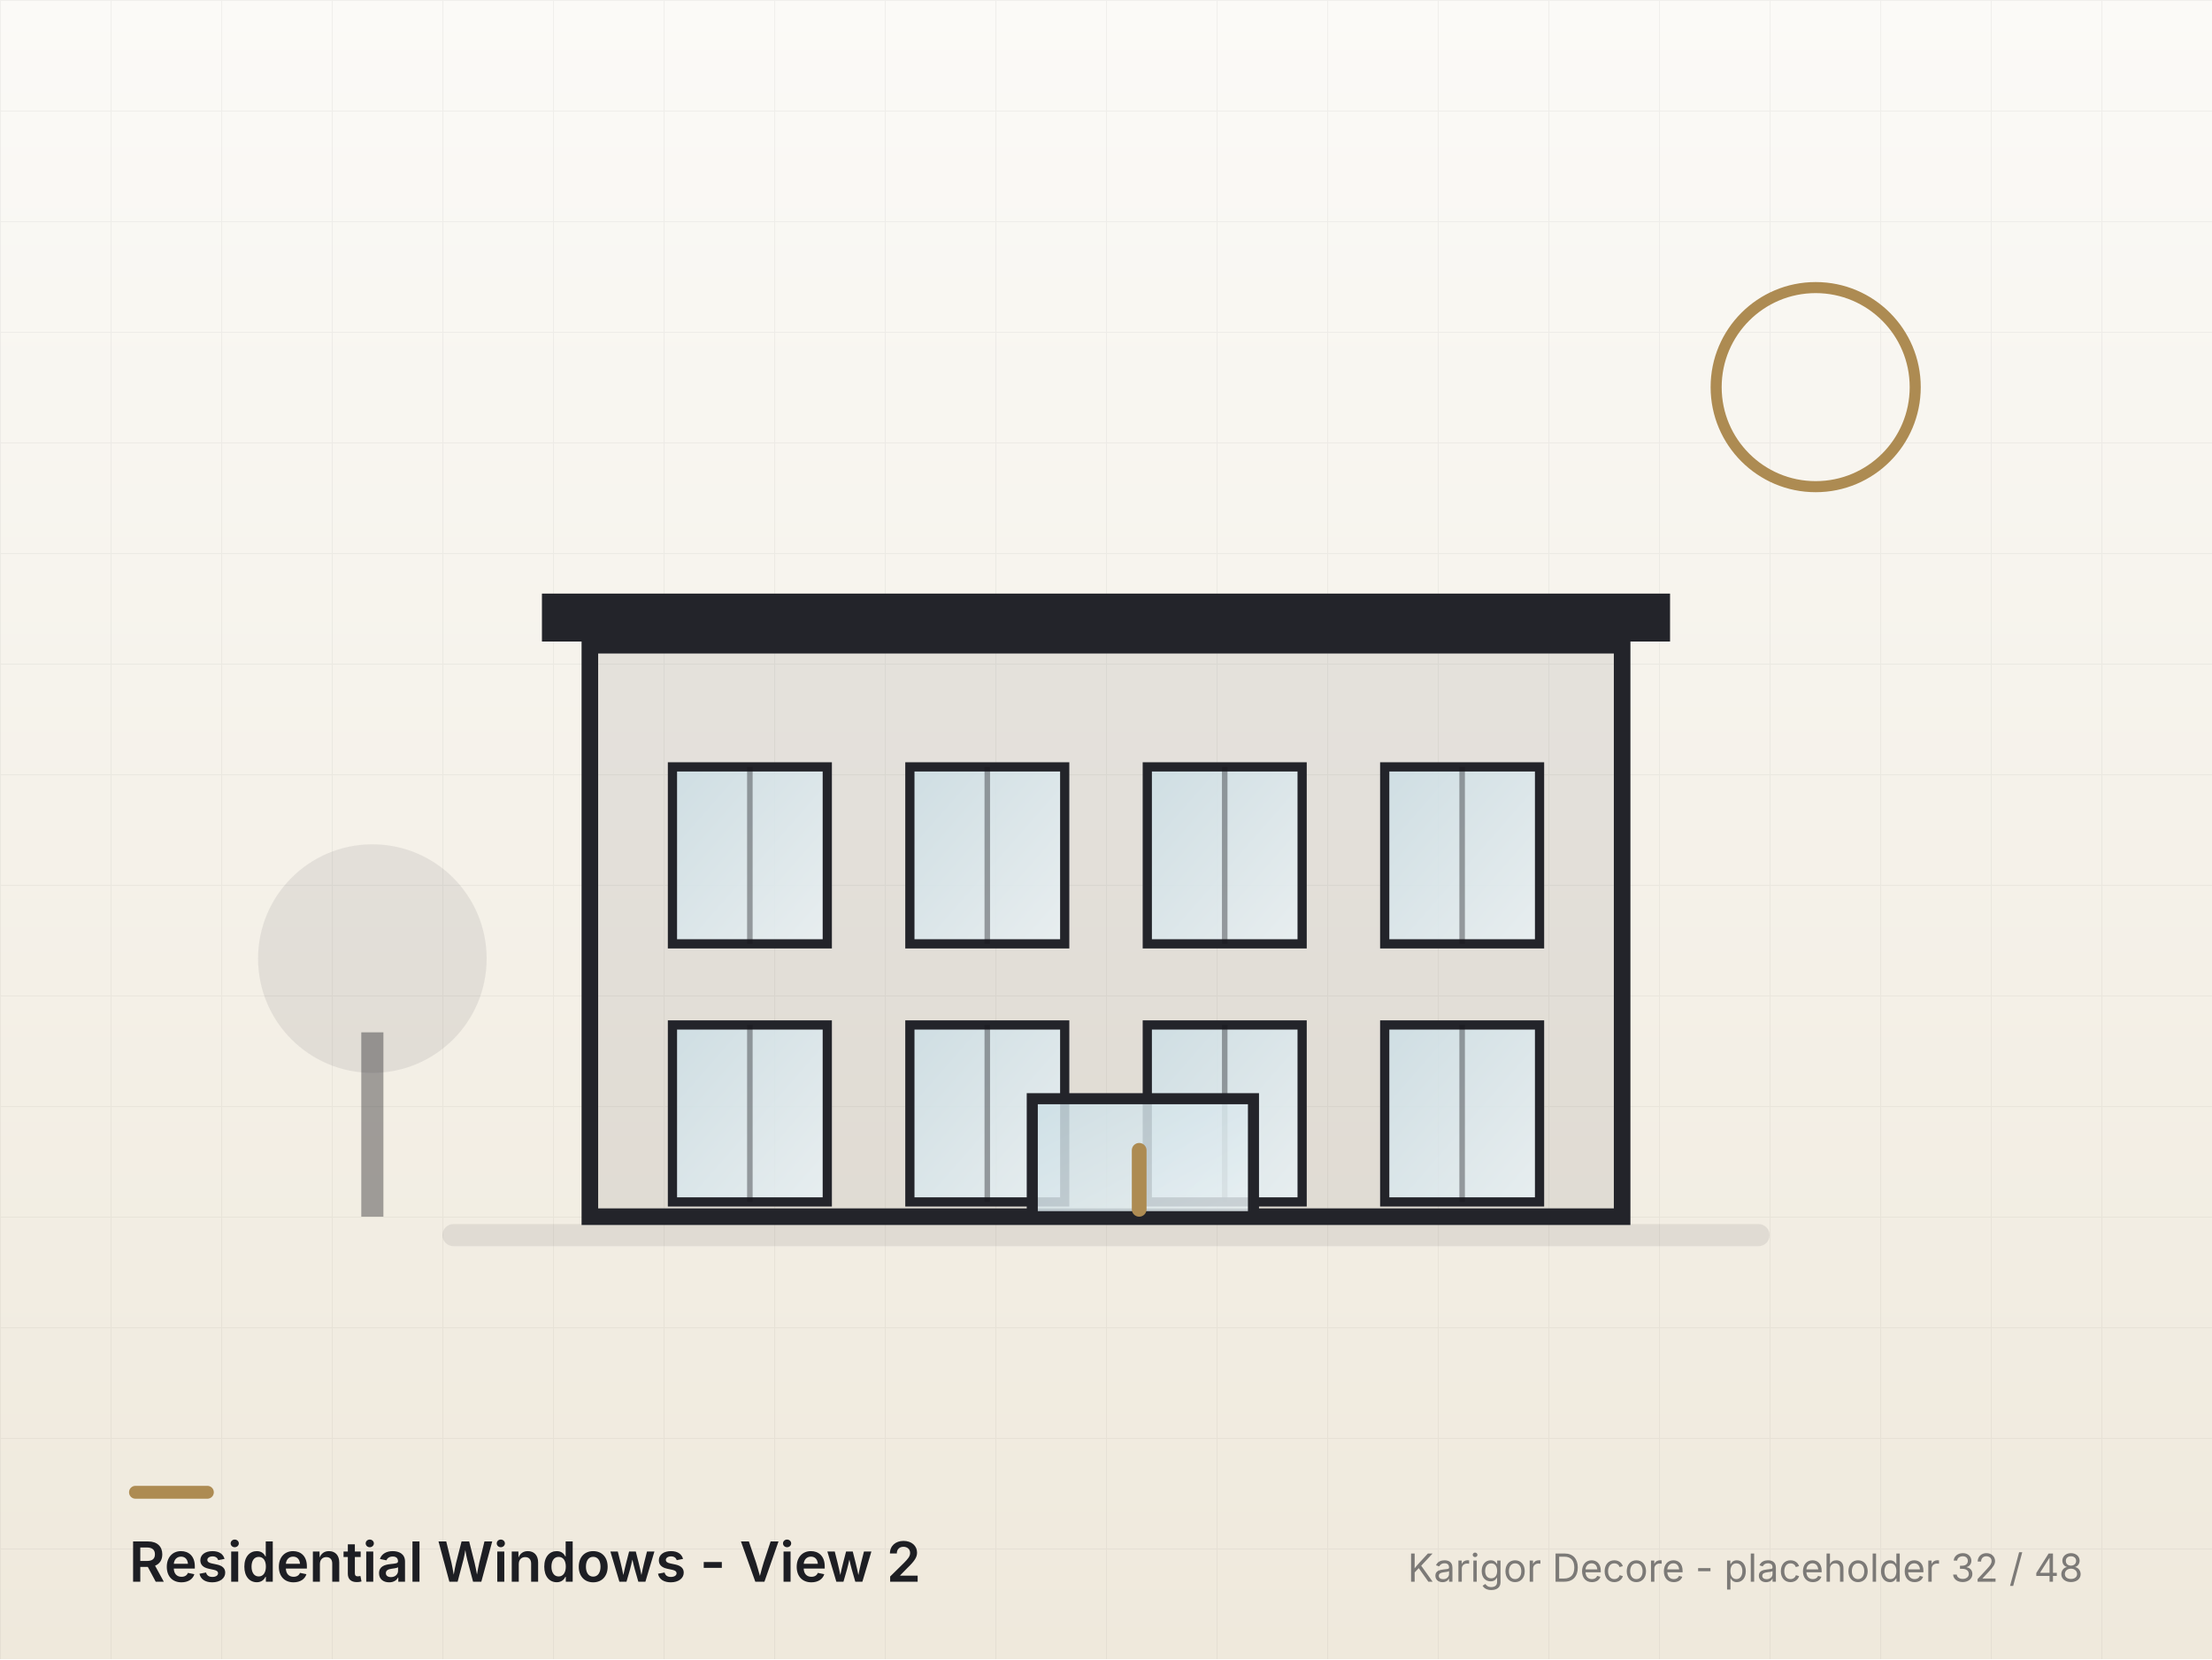
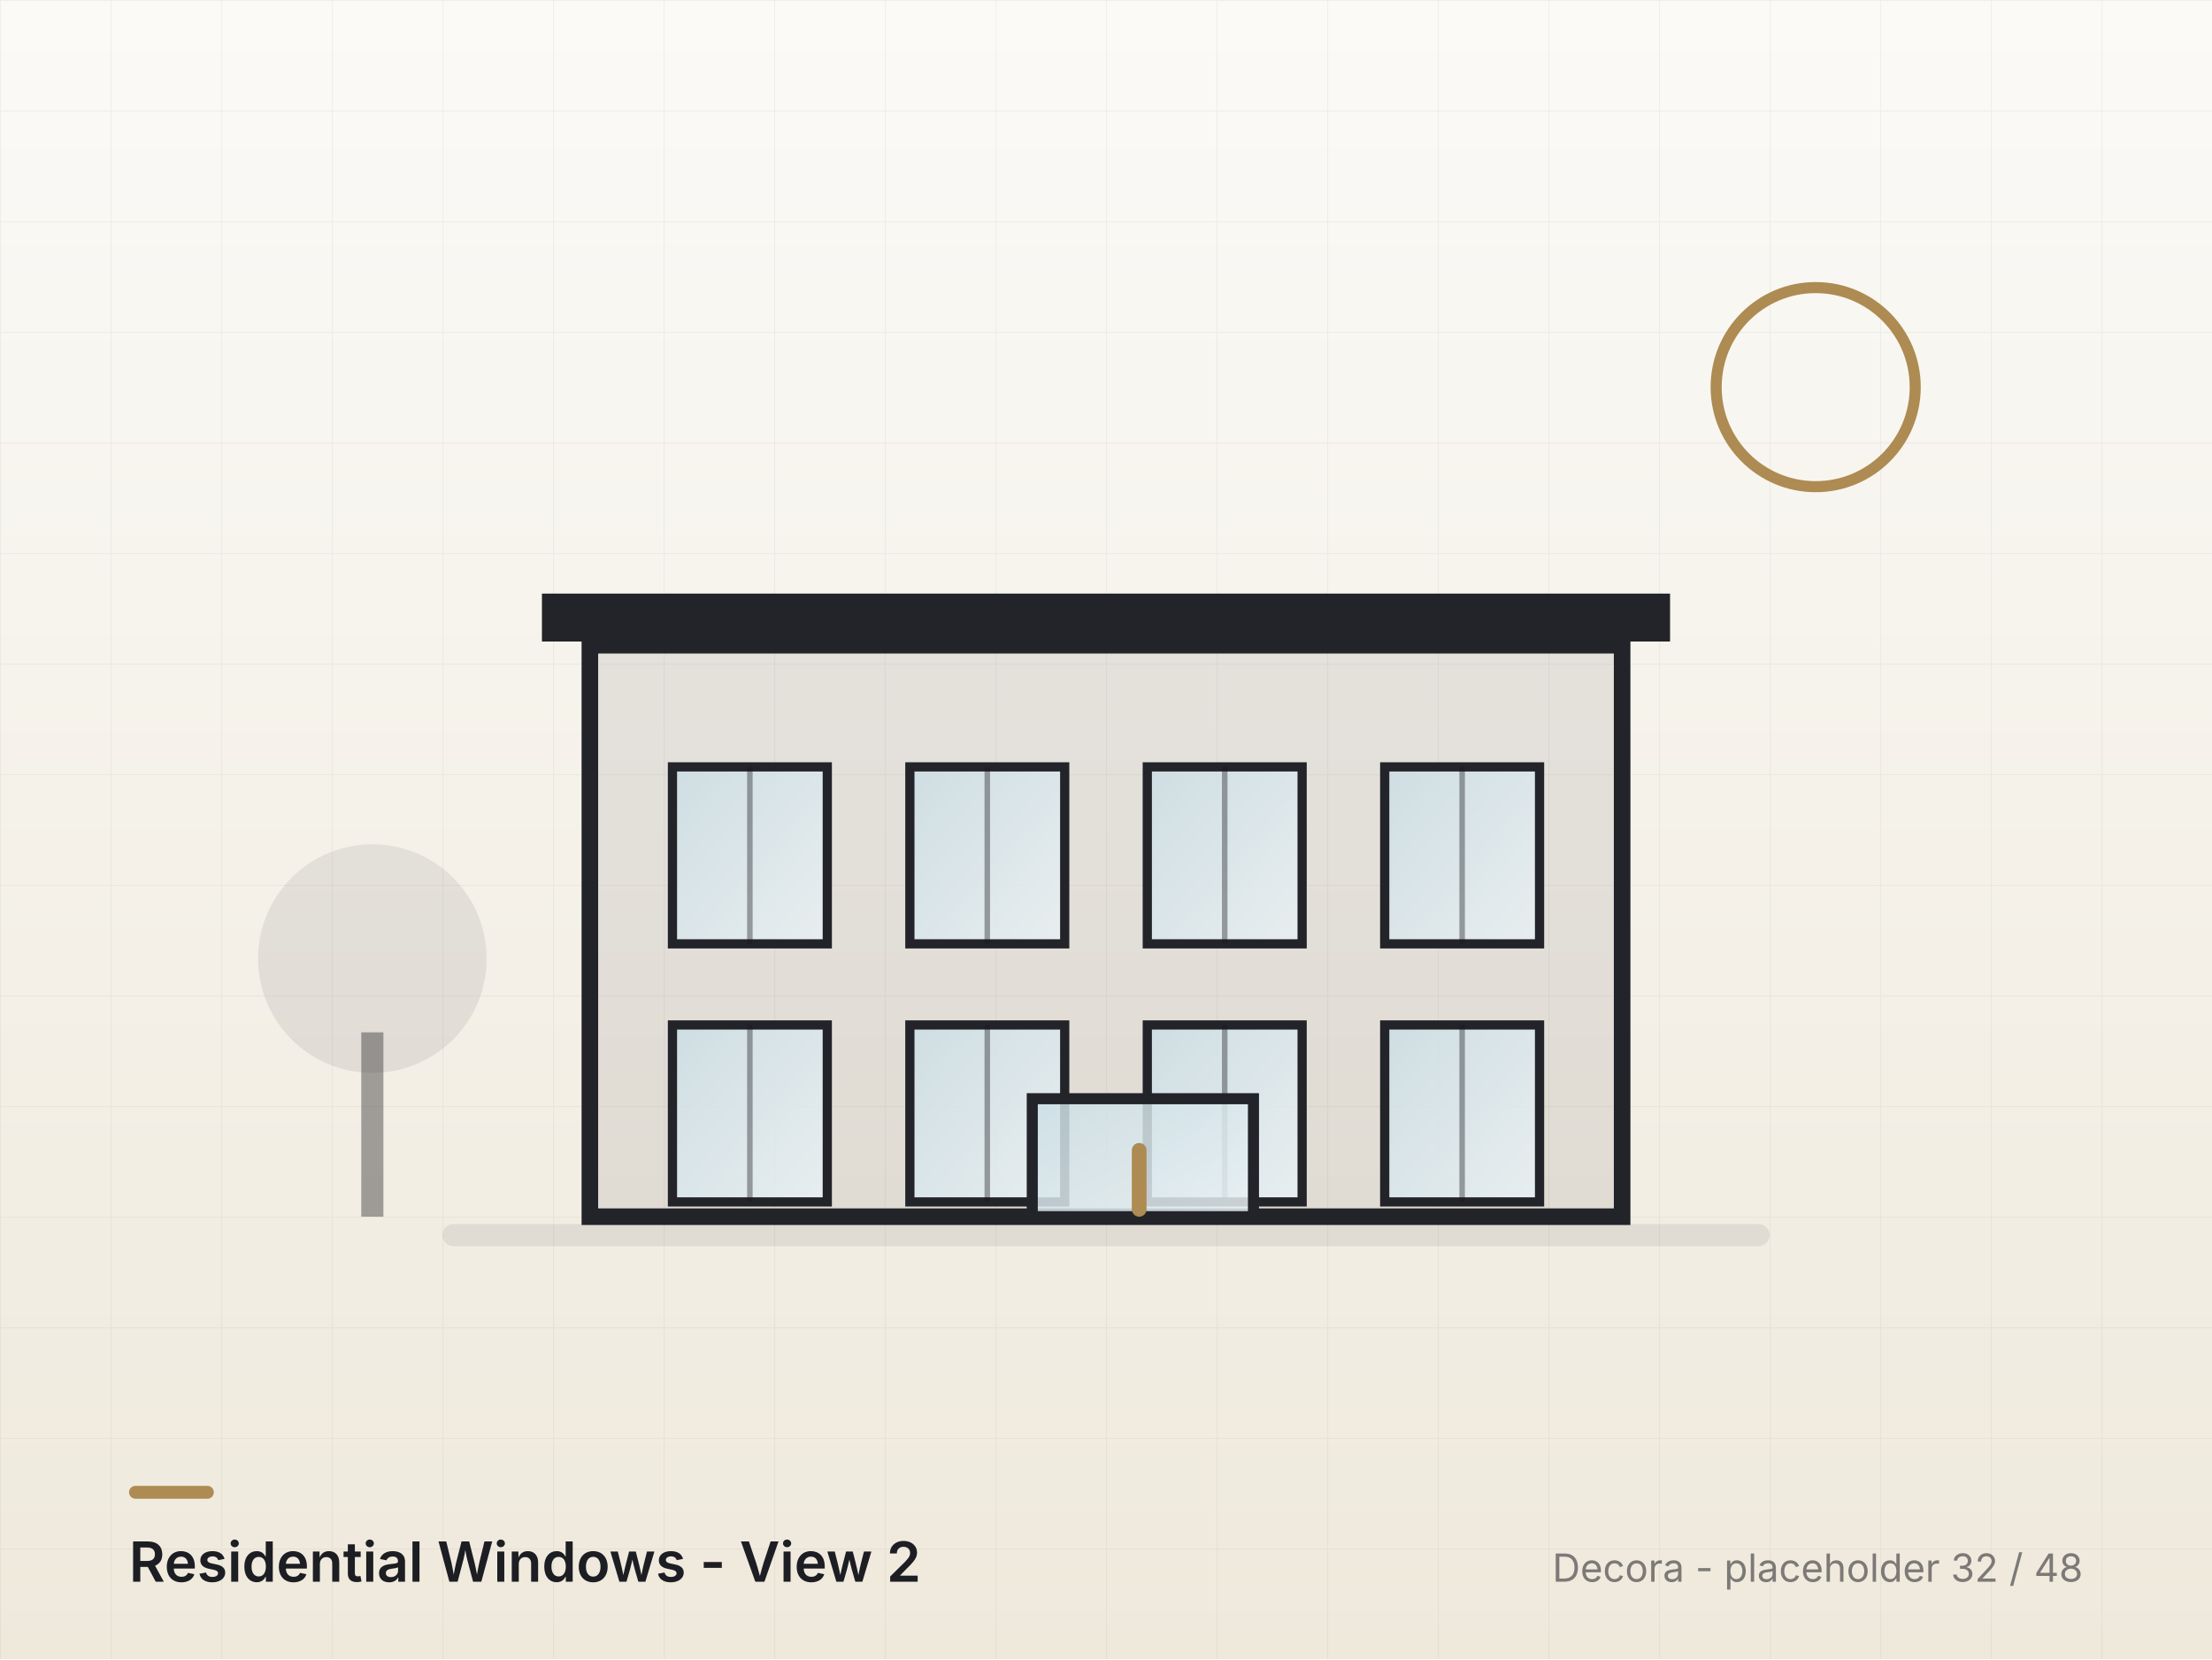
- <svg xmlns="http://www.w3.org/2000/svg" viewBox="0 0 1200 900" width="1200" height="900" role="img" aria-label="Residential Windows - View 2 - Karigor Decore placeholder image">
+ <svg xmlns="http://www.w3.org/2000/svg" viewBox="0 0 1200 900" width="1200" height="900" role="img" aria-label="Residential Windows - View 2 - Decora placeholder image">
  <defs>
    <linearGradient id="bg" x1="0" y1="0" x2="0" y2="1">
      <stop offset="0" stop-color="#fbfaf7" />
      <stop offset="1" stop-color="#efe9dc" />
    </linearGradient>
    <linearGradient id="glassGrad" x1="0" y1="0" x2="1" y2="1">
      <stop offset="0" stop-color="rgba(203,222,229,0.85)" />
      <stop offset="1" stop-color="rgba(233,241,244,0.85)" />
    </linearGradient>
    <pattern id="grid" width="60" height="60" patternUnits="userSpaceOnUse">
      <path d="M60 0H0V60" fill="none" stroke="rgba(22,23,27,0.05)" stroke-width="1" />
    </pattern>
  </defs>
  <rect width="1200" height="900" fill="url(#bg)" />
  <rect width="1200" height="900" fill="url(#grid)" />
  <circle cx="985" cy="210" r="54" fill="none" stroke="#ad8b52" stroke-width="6" />
  <rect x="196" y="560" width="12" height="100" fill="rgba(22,23,27,0.38)" />
  <circle cx="202" cy="520" r="62" fill="rgba(22,23,27,0.08)" />
  <rect x="320" y="350" width="560" height="310" fill="rgba(22,23,27,0.08)" stroke="#23242a" stroke-width="9" />
  <rect x="294" y="322" width="612" height="26" fill="#23242a" />
  <rect x="364.8" y="416" width="84" height="96" fill="url(#glassGrad)" stroke="#23242a" stroke-width="5" />
  <line x1="406.8" y1="416" x2="406.8" y2="512" stroke="rgba(22,23,27,0.38)" stroke-width="3" />
  <rect x="493.6" y="416" width="84" height="96" fill="url(#glassGrad)" stroke="#23242a" stroke-width="5" />
  <line x1="535.6" y1="416" x2="535.6" y2="512" stroke="rgba(22,23,27,0.38)" stroke-width="3" />
  <rect x="622.4" y="416" width="84" height="96" fill="url(#glassGrad)" stroke="#23242a" stroke-width="5" />
  <line x1="664.4" y1="416" x2="664.4" y2="512" stroke="rgba(22,23,27,0.38)" stroke-width="3" />
  <rect x="751.2" y="416" width="84" height="96" fill="url(#glassGrad)" stroke="#23242a" stroke-width="5" />
  <line x1="793.2" y1="416" x2="793.2" y2="512" stroke="rgba(22,23,27,0.38)" stroke-width="3" />
  <rect x="364.8" y="556" width="84" height="96" fill="url(#glassGrad)" stroke="#23242a" stroke-width="5" />
  <line x1="406.8" y1="556" x2="406.8" y2="652" stroke="rgba(22,23,27,0.38)" stroke-width="3" />
  <rect x="493.6" y="556" width="84" height="96" fill="url(#glassGrad)" stroke="#23242a" stroke-width="5" />
  <line x1="535.6" y1="556" x2="535.6" y2="652" stroke="rgba(22,23,27,0.38)" stroke-width="3" />
  <rect x="622.4" y="556" width="84" height="96" fill="url(#glassGrad)" stroke="#23242a" stroke-width="5" />
  <line x1="664.4" y1="556" x2="664.4" y2="652" stroke="rgba(22,23,27,0.38)" stroke-width="3" />
  <rect x="751.2" y="556" width="84" height="96" fill="url(#glassGrad)" stroke="#23242a" stroke-width="5" />
  <line x1="793.2" y1="556" x2="793.2" y2="652" stroke="rgba(22,23,27,0.38)" stroke-width="3" />
  <rect x="560" y="596" width="120" height="64" fill="url(#glassGrad)" stroke="#23242a" stroke-width="6" />
  <rect x="614" y="620" width="8" height="40" rx="4" fill="#ad8b52" />
  <rect x="240" y="664" width="720" height="12" rx="6" fill="rgba(22,23,27,0.08)" />
  <g font-family="'Sora','Inter',system-ui,sans-serif">
    <rect x="70" y="806" width="46" height="7" rx="3.5" fill="#ad8b52" />
    <text x="70" y="858" font-size="30" font-weight="600" fill="#1d1e23">Residential Windows - View 2</text>
-     <text x="1130" y="858" font-size="21" fill="rgba(29,30,35,0.55)" text-anchor="end">Karigor Decore - placeholder 32 / 48</text>
+     <text x="1130" y="858" font-size="21" fill="rgba(29,30,35,0.55)" text-anchor="end">Decora - placeholder 32 / 48</text>
  </g>
</svg>
